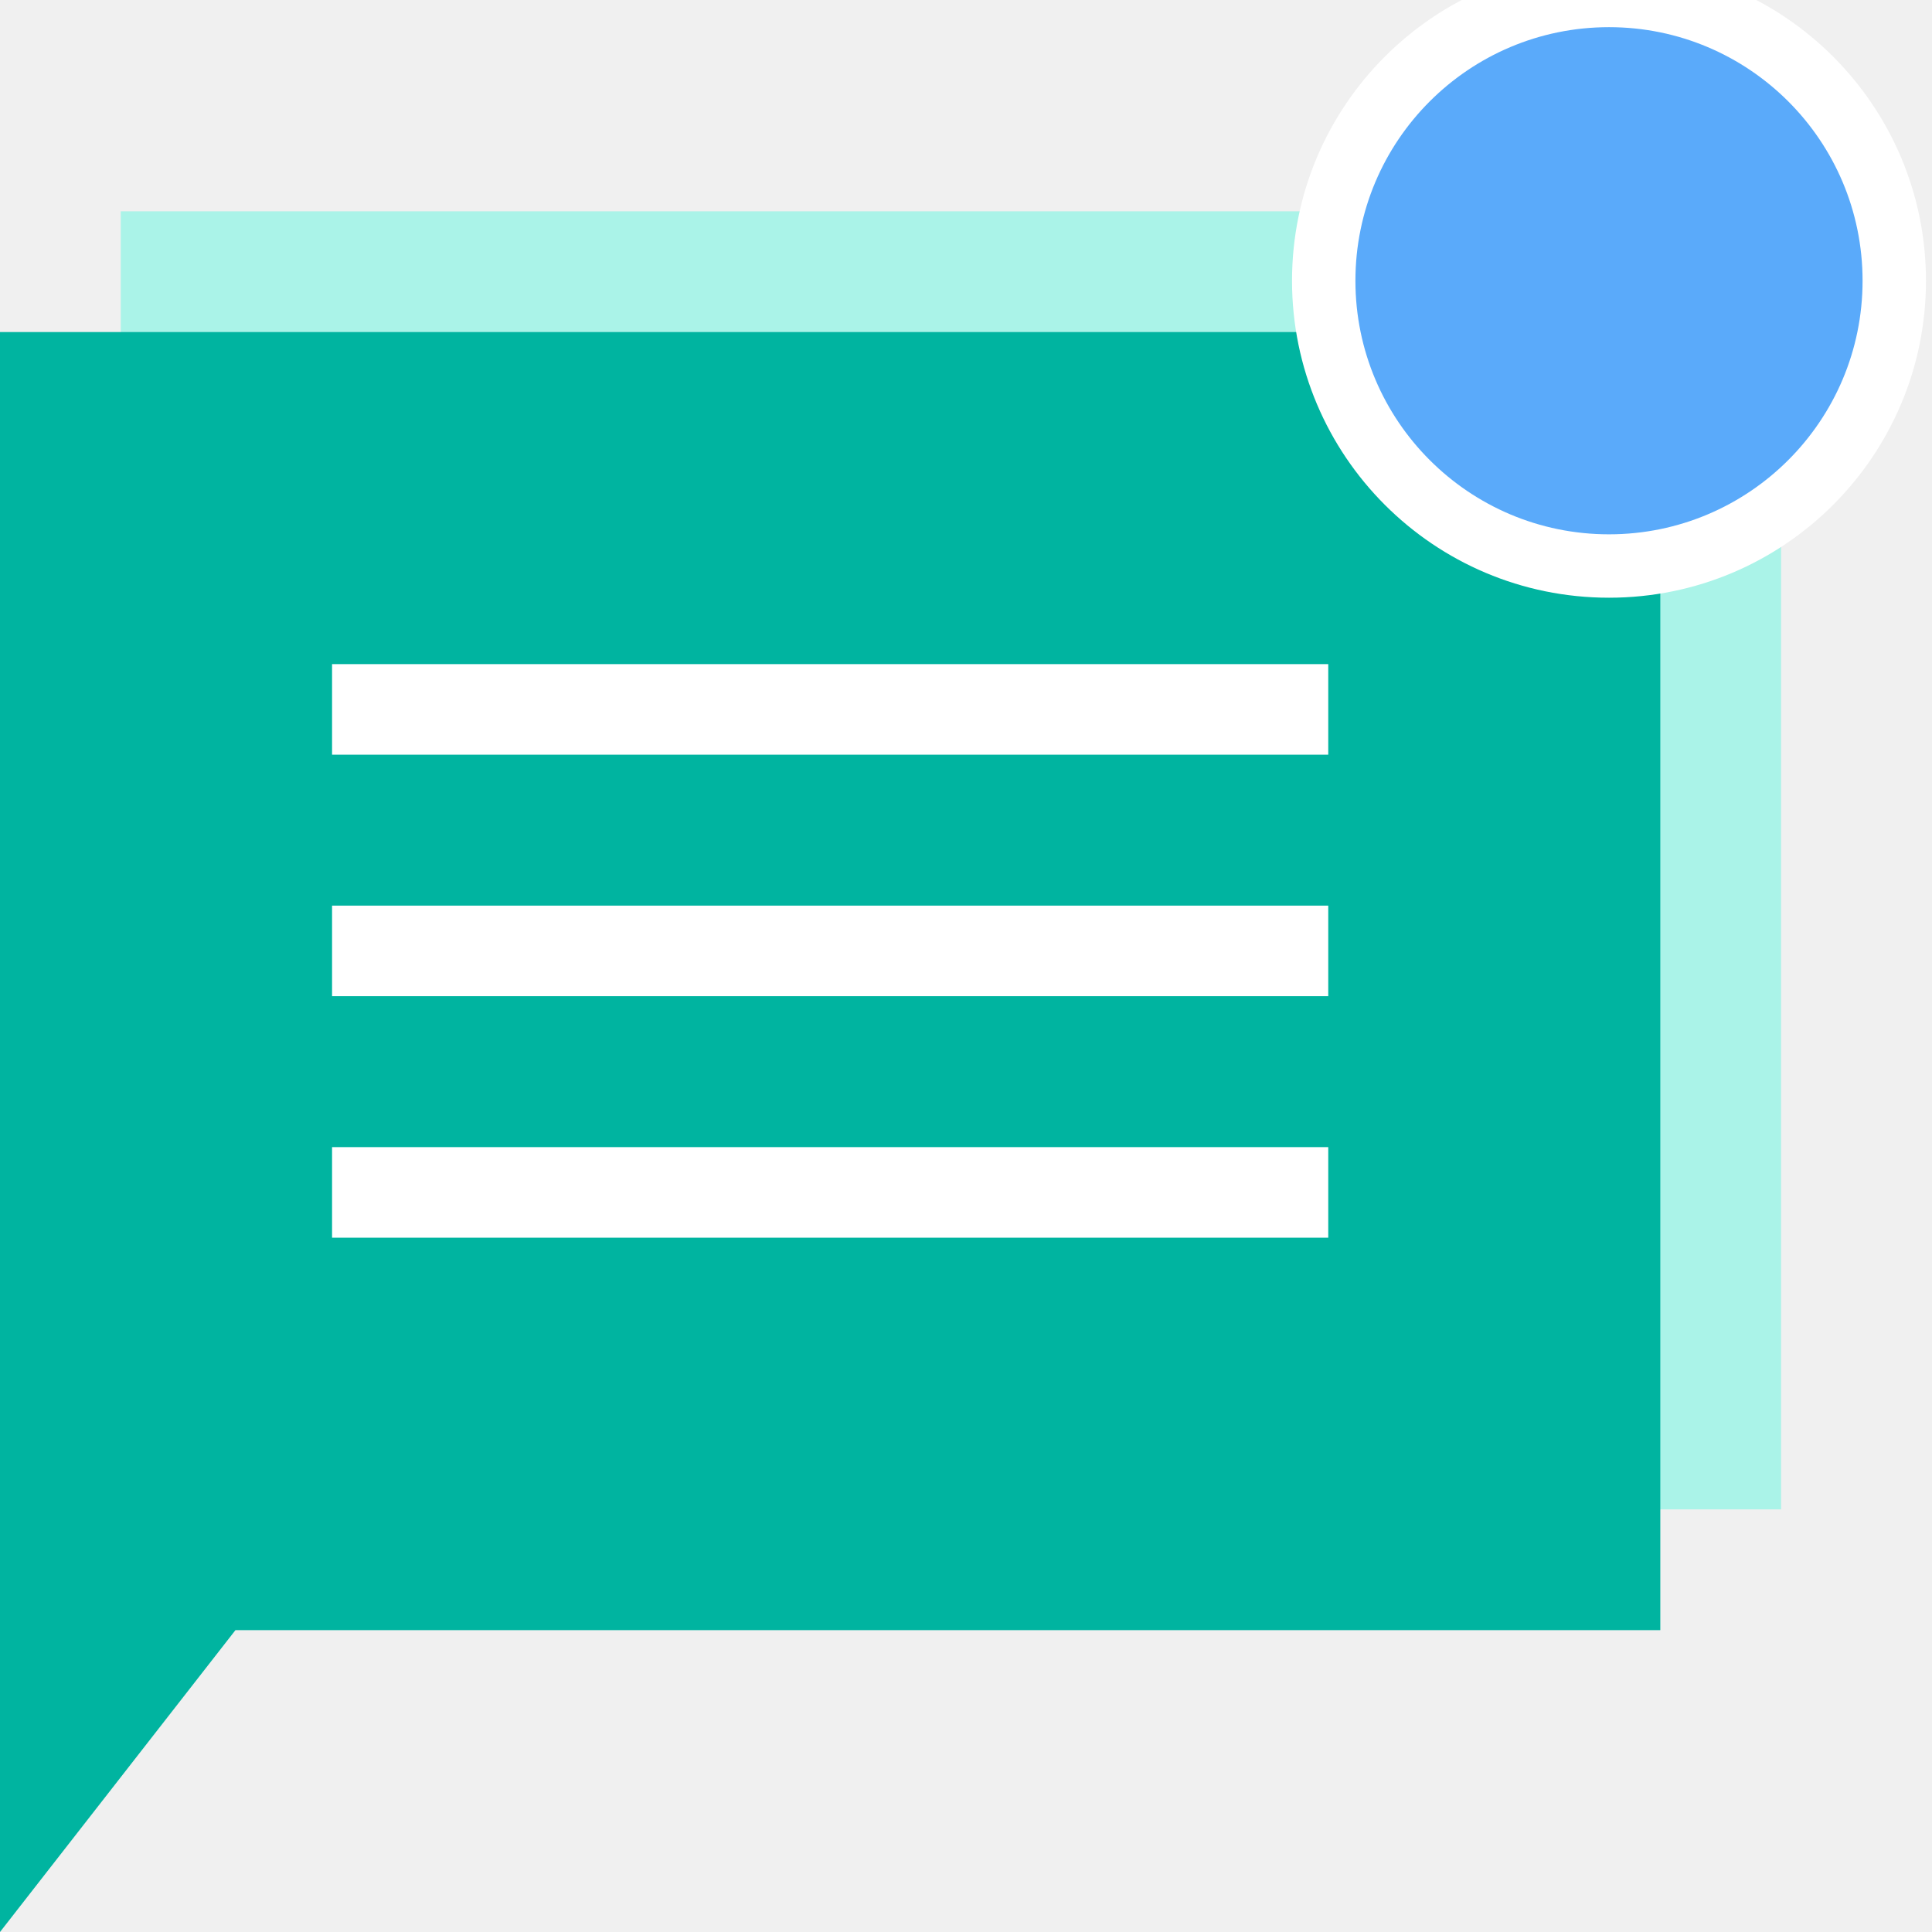
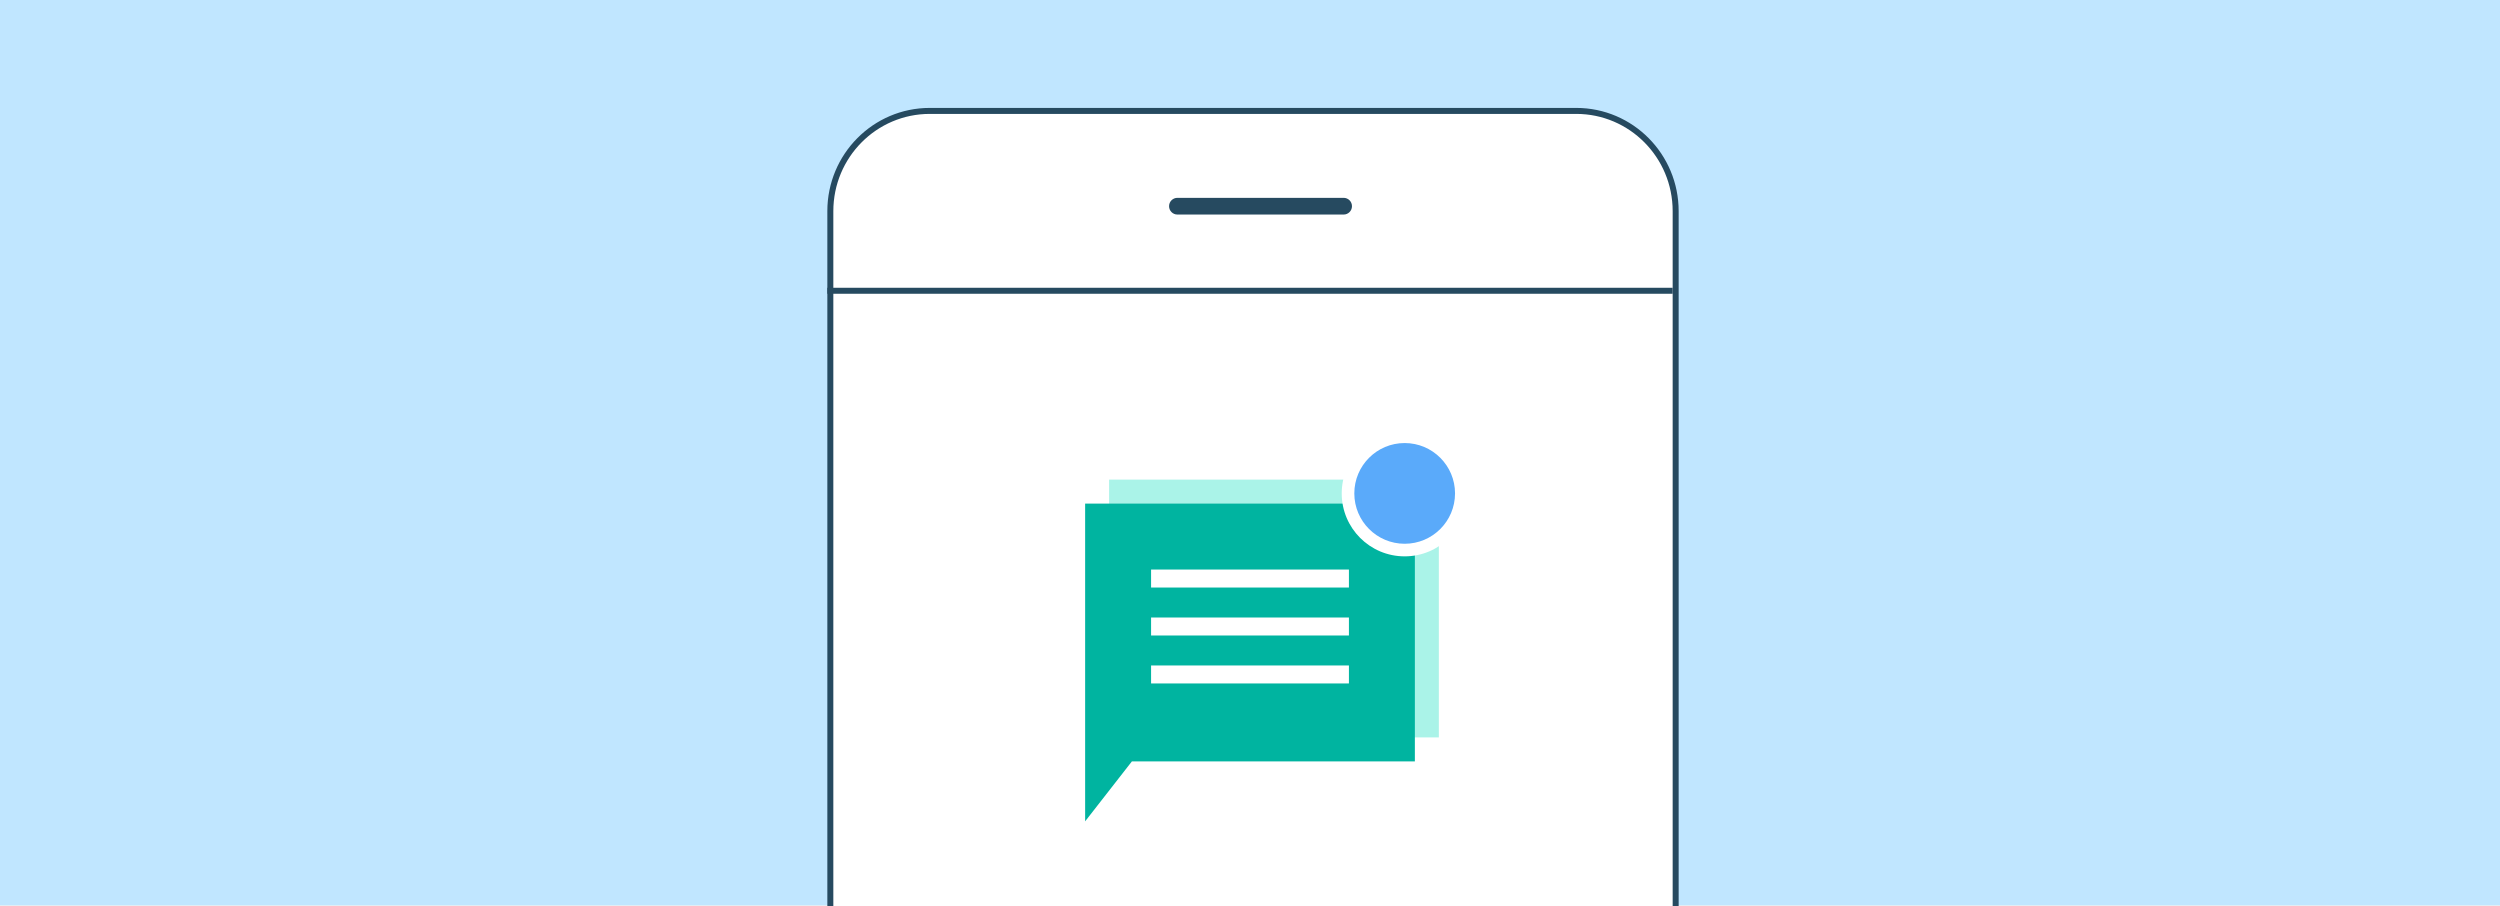
- <svg xmlns="http://www.w3.org/2000/svg" version="1.1" id="Layer_1" x="0px" y="0px" viewBox="0 0 64 64" style="enable-background:new 0 0 64 64;" xml:space="preserve">
-   <polygon style="fill:#AAF3E8;" points="4,50 4,44.6 4,7 59,7 59,50 14.6,50 " />
-   <polygon style="fill:#00B4A0;" points="55,11 0,11 0,48.5 0,53.2 0,64 7.8,54 55,54 " />
-   <g>
-     <rect x="11" y="38" style="fill:#FFFFFF;" width="33" height="3" />
+ <svg xmlns="http://www.w3.org/2000/svg" width="417px" height="151px" viewBox="0 0 417 151" version="1.1">
+   <defs />
+   <g id="starters" stroke="none" stroke-width="1" fill="none" fill-rule="evenodd">
+     <g id="Push-subhero">
+       <rect id="bg" fill="#C0E6FF" x="0" y="0" width="417" height="151" />
+       <g id="phone" transform="translate(138, 18)">
+         <path d="M0.5,133.5 L0.5,17.218 C0.5,7.984 7.926,0.5 17.088,0.5 L124.912,0.5 C134.074,0.5 141.5,7.984 141.5,17.218 L141.5,133.5" stroke="#264A60" fill="#FFFFFF" />
+         <path d="M0.5,30.5 L140.5,30.5" id="Line" stroke="#264A60" stroke-linecap="square" />
+         <path d="M86.123,17.786 L58.387,17.786 C57.621,17.786 57,17.162 57,16.393 C57,15.624 57.621,15 58.387,15 L86.123,15 C86.889,15 87.51,15.624 87.51,16.393 C87.51,17.162 86.889,17.786 86.123,17.786 Z" id="speaker" fill="#264A60" />
+       </g>
+       <g id="push" transform="translate(181, 71)">
+         <polygon id="Shape" fill="#AAF3E8" points="4 52 4 46.6 4 9 59 9 59 52 14.6 52" />
+         <polygon id="Shape" fill="#00B4A0" points="55 13 0 13 0 50.5 0 55.2 0 66 7.8 56 55 56" />
+         <rect id="Rectangle-path" fill="#FFFFFF" x="11" y="40" width="33" height="3" />
+         <rect id="Rectangle-path" fill="#FFFFFF" x="11" y="32" width="33" height="3" />
+         <rect id="Rectangle-path" fill="#FFFFFF" x="11" y="24" width="33" height="3" />
+         <circle id="Oval" fill="#FFFFFF" cx="53.3" cy="11.3" r="10.5" />
+         <circle id="Oval" fill="#5AAAFA" cx="53.3" cy="11.3" r="8.4" />
+       </g>
+     </g>
  </g>
-   <g>
-     <rect x="11" y="30" style="fill:#FFFFFF;" width="33" height="3" />
-   </g>
-   <g>
-     <rect x="11" y="22" style="fill:#FFFFFF;" width="33" height="3" />
-   </g>
-   <circle style="fill:#FFFFFF;" cx="53.3" cy="9.3" r="10.5" />
-   <circle style="fill:#5AAAFA;" cx="53.3" cy="9.3" r="8.4" />
</svg>
